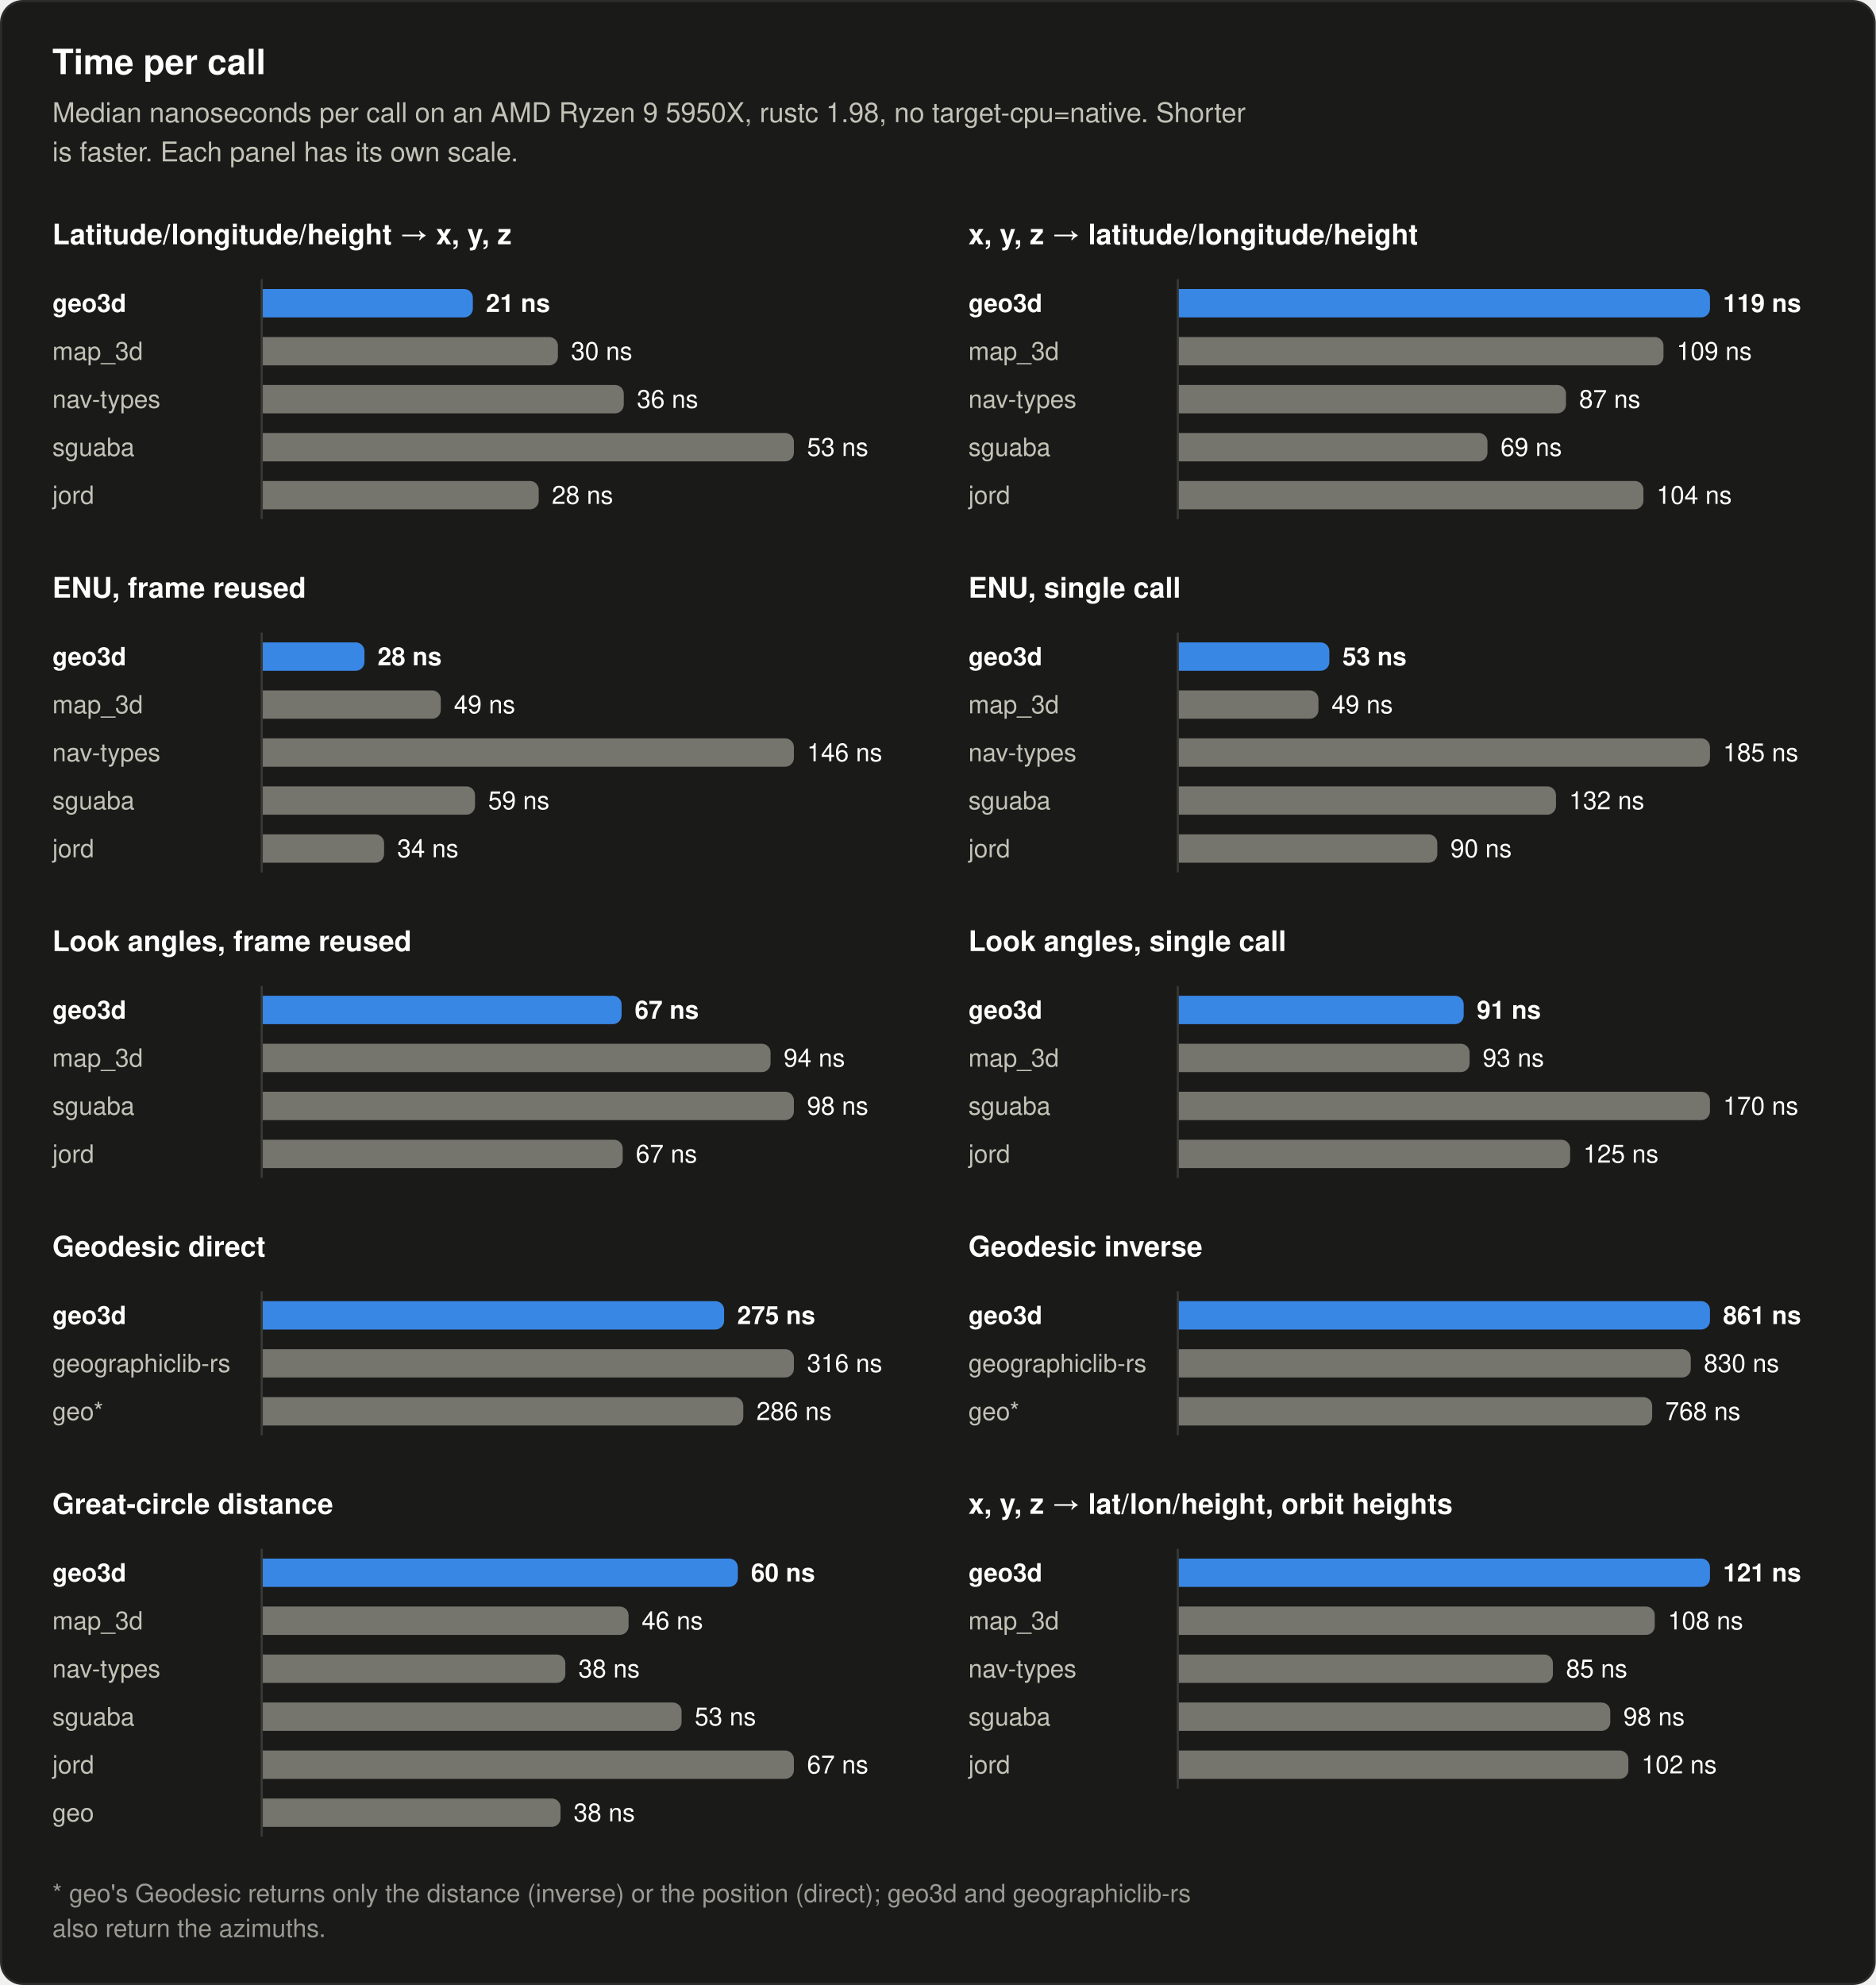
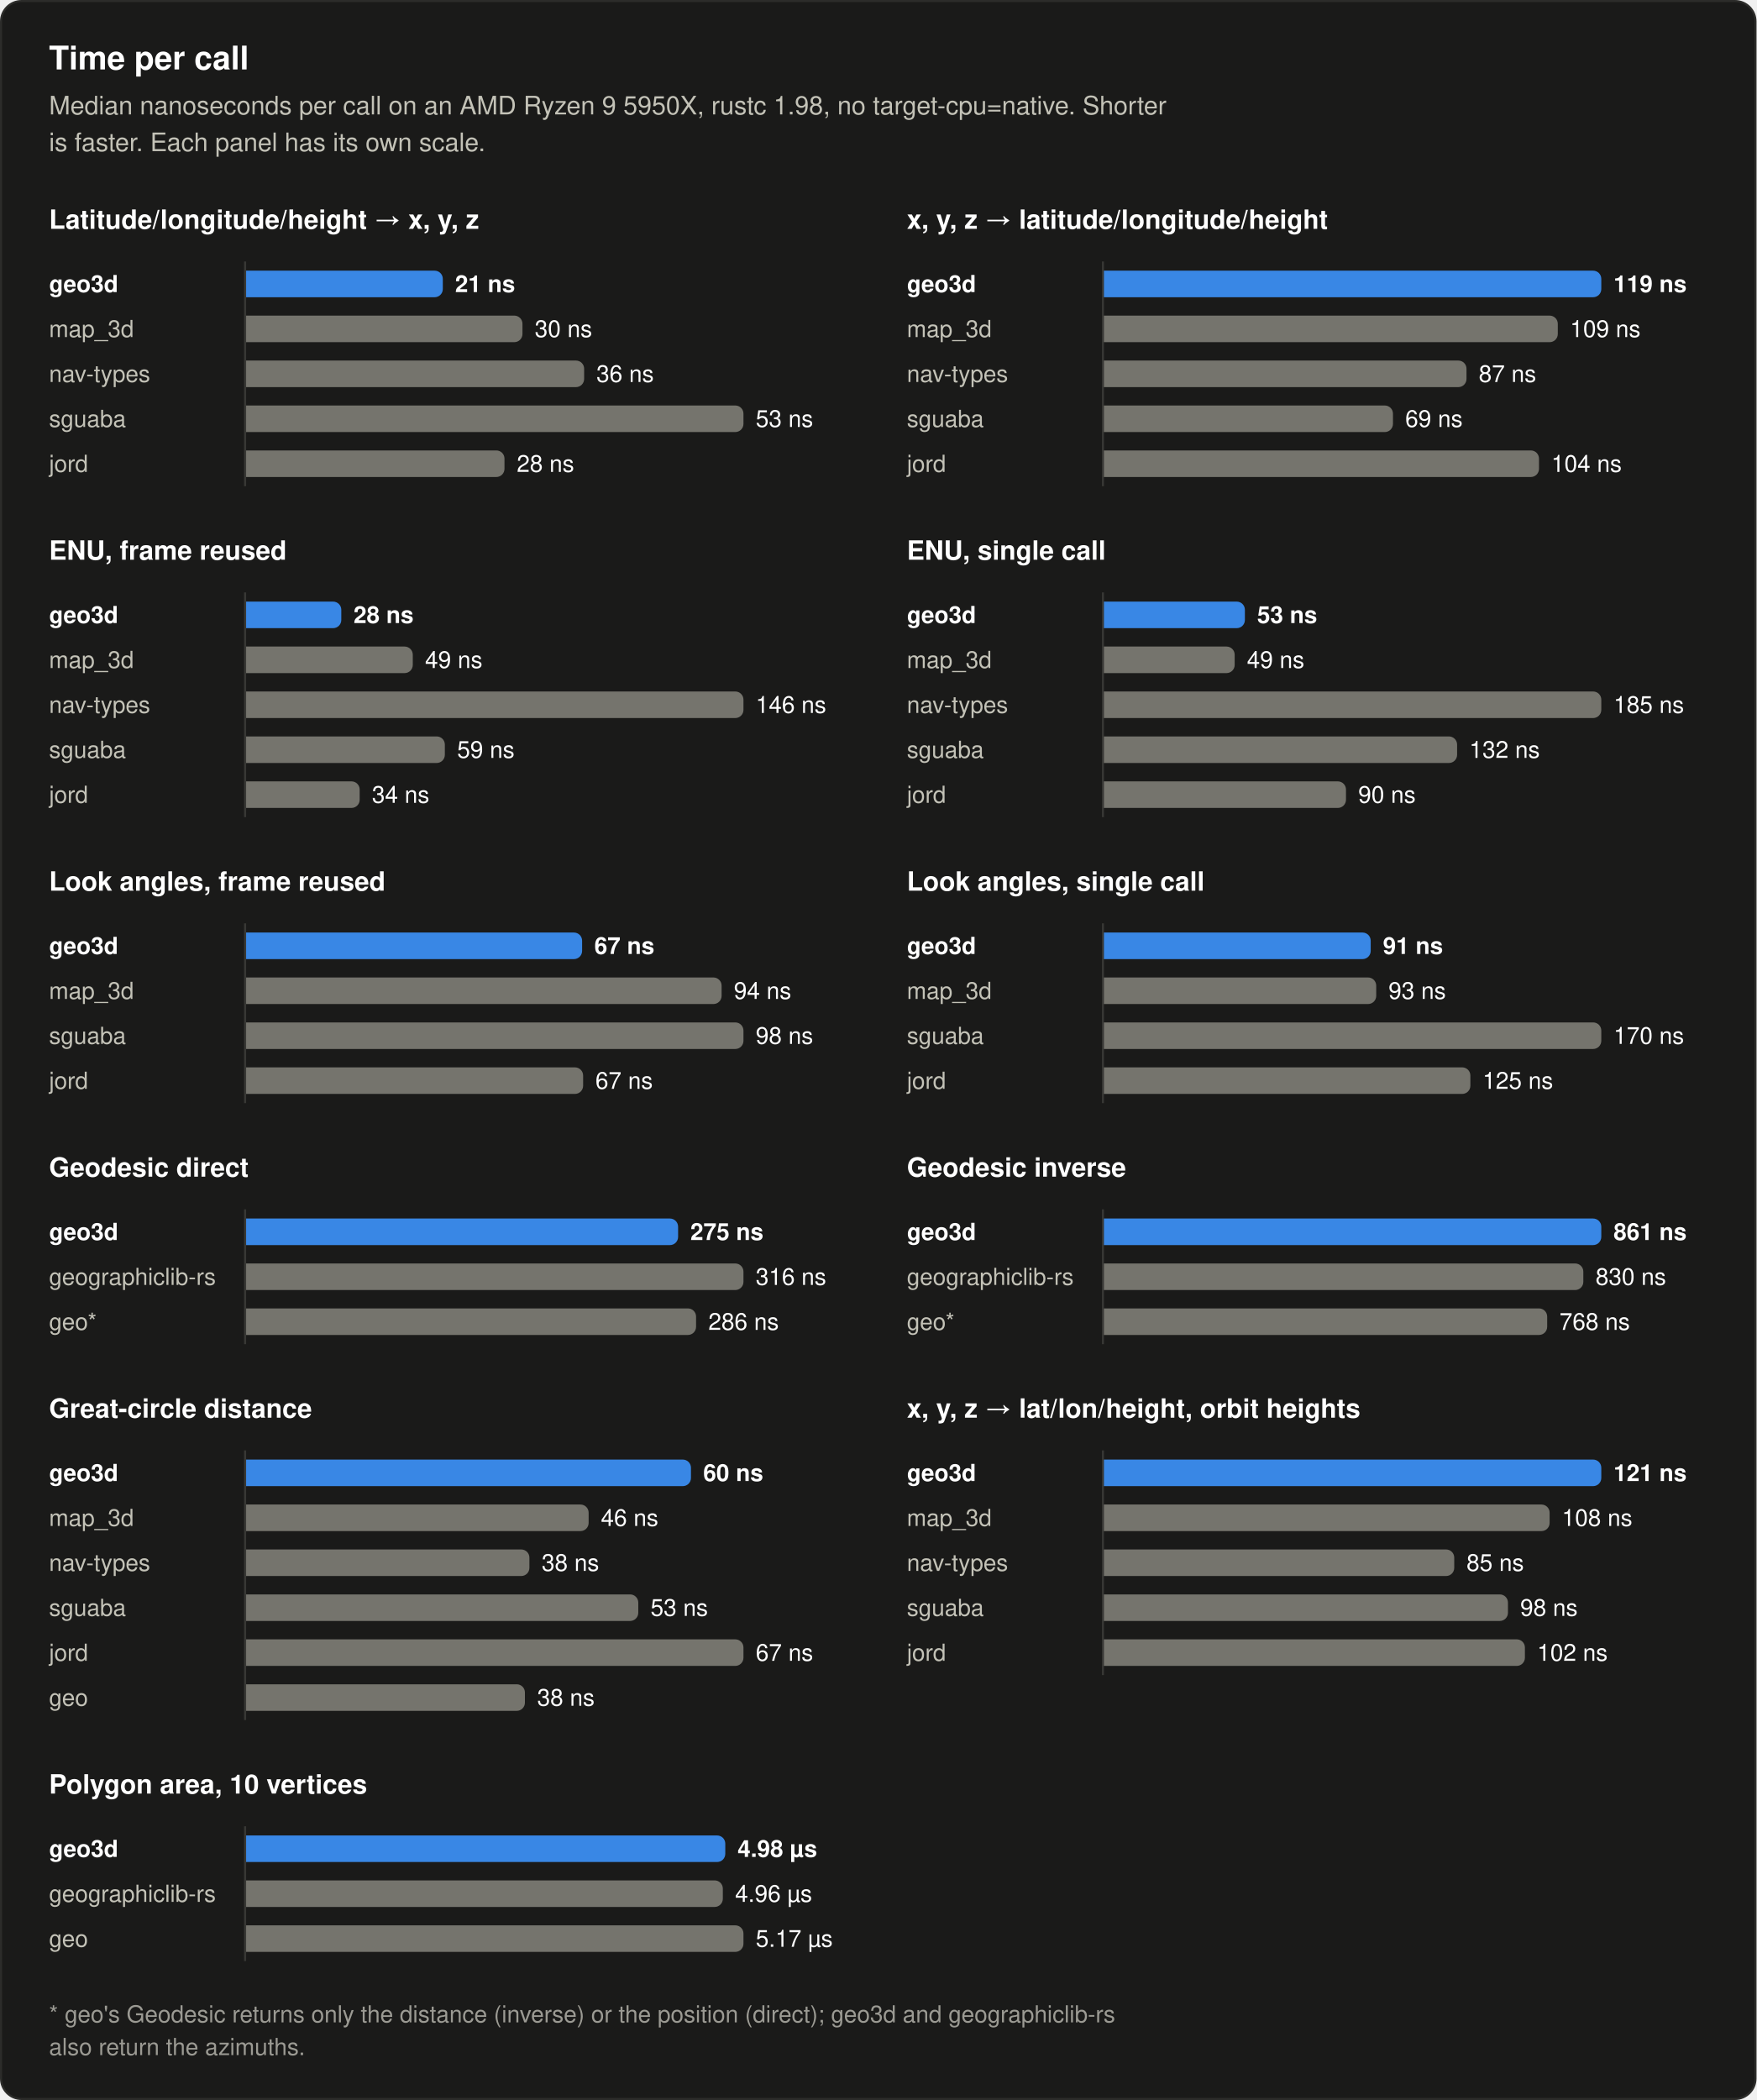
- <svg xmlns="http://www.w3.org/2000/svg" width="860" height="910" viewBox="0 0 860 910" font-family="system-ui, -apple-system, 'Segoe UI', Helvetica, Arial, sans-serif" role="img" aria-label="Time per call for 10 operations; geo3d is fastest in 3 and tied in 2">
-   <rect x="0.5" y="0.5" width="859" height="909" rx="10" fill="#1a1a19" stroke="#2c2c2a" />
+ <svg xmlns="http://www.w3.org/2000/svg" width="860" height="1028" viewBox="0 0 860 1028" font-family="system-ui, -apple-system, 'Segoe UI', Helvetica, Arial, sans-serif" role="img" aria-label="Time per call for 11 operations; geo3d is fastest in 3 and tied in 3">
+   <rect x="0.5" y="0.5" width="859" height="1027" rx="10" fill="#1a1a19" stroke="#2c2c2a" />
  <text x="24.0" y="34.0" font-size="16" font-weight="600" fill="#ffffff" text-anchor="start">Time per call</text>
  <text x="24.0" y="56.0" font-size="12.5" font-weight="400" fill="#c3c2b7" text-anchor="start">Median nanoseconds per call on an AMD Ryzen 9 5950X, rustc 1.98, no target-cpu=native. Shorter</text>
  <text x="24.0" y="74.0" font-size="12.5" font-weight="400" fill="#c3c2b7" text-anchor="start">is faster. Each panel has its own scale.</text>
  <text x="24.0" y="112.0" font-size="13" font-weight="600" fill="#ffffff" text-anchor="start">Latitude/longitude/height → x, y, z</text>
  <text x="24.0" y="143.0" font-size="11.5" font-weight="600" fill="#ffffff" text-anchor="start">geo3d</text>
  <path d="M120.0,132.5 H212.8 A4.0,4.0 0 0 1 216.8,136.5 V141.5 A4.0,4.0 0 0 1 212.8,145.5 H120.0 Z" fill="#3987e5" />
  <text x="222.8" y="143.0" font-size="11.5" font-weight="600" fill="#ffffff" text-anchor="start">21 ns</text>
  <text x="24.0" y="165.0" font-size="11.5" font-weight="400" fill="#c3c2b7" text-anchor="start">map_3d</text>
  <path d="M120.0,154.5 H251.8 A4.0,4.0 0 0 1 255.8,158.5 V163.5 A4.0,4.0 0 0 1 251.8,167.5 H120.0 Z" fill="#75746d" />
  <text x="261.8" y="165.0" font-size="11.5" font-weight="400" fill="#ffffff" text-anchor="start">30 ns</text>
  <text x="24.0" y="187.0" font-size="11.5" font-weight="400" fill="#c3c2b7" text-anchor="start">nav-types</text>
  <path d="M120.0,176.5 H282.0 A4.0,4.0 0 0 1 286.0,180.5 V185.5 A4.0,4.0 0 0 1 282.0,189.5 H120.0 Z" fill="#75746d" />
  <text x="292.0" y="187.0" font-size="11.5" font-weight="400" fill="#ffffff" text-anchor="start">36 ns</text>
  <text x="24.0" y="209.0" font-size="11.5" font-weight="400" fill="#c3c2b7" text-anchor="start">sguaba</text>
  <path d="M120.0,198.5 H360.0 A4.0,4.0 0 0 1 364.0,202.5 V207.5 A4.0,4.0 0 0 1 360.0,211.5 H120.0 Z" fill="#75746d" />
  <text x="370.0" y="209.0" font-size="11.5" font-weight="400" fill="#ffffff" text-anchor="start">53 ns</text>
  <text x="24.0" y="231.0" font-size="11.5" font-weight="400" fill="#c3c2b7" text-anchor="start">jord</text>
  <path d="M120.0,220.5 H243.0 A4.0,4.0 0 0 1 247.0,224.5 V229.5 A4.0,4.0 0 0 1 243.0,233.5 H120.0 Z" fill="#75746d" />
  <text x="253.0" y="231.0" font-size="11.5" font-weight="400" fill="#ffffff" text-anchor="start">28 ns</text>
  <line x1="120.0" y1="128" x2="120.0" y2="238" stroke="#383835" />
  <text x="444.0" y="112.0" font-size="13" font-weight="600" fill="#ffffff" text-anchor="start">x, y, z → latitude/longitude/height</text>
  <text x="444.0" y="143.0" font-size="11.5" font-weight="600" fill="#ffffff" text-anchor="start">geo3d</text>
  <path d="M540.0,132.5 H780.0 A4.0,4.0 0 0 1 784.0,136.5 V141.5 A4.0,4.0 0 0 1 780.0,145.5 H540.0 Z" fill="#3987e5" />
  <text x="790.0" y="143.0" font-size="11.5" font-weight="600" fill="#ffffff" text-anchor="start">119 ns</text>
  <text x="444.0" y="165.0" font-size="11.5" font-weight="400" fill="#c3c2b7" text-anchor="start">map_3d</text>
  <path d="M540.0,154.5 H758.7 A4.0,4.0 0 0 1 762.7,158.5 V163.5 A4.0,4.0 0 0 1 758.7,167.5 H540.0 Z" fill="#75746d" />
  <text x="768.7" y="165.0" font-size="11.5" font-weight="400" fill="#ffffff" text-anchor="start">109 ns</text>
  <text x="444.0" y="187.0" font-size="11.5" font-weight="400" fill="#c3c2b7" text-anchor="start">nav-types</text>
  <path d="M540.0,176.5 H714.0 A4.0,4.0 0 0 1 718.0,180.5 V185.5 A4.0,4.0 0 0 1 714.0,189.5 H540.0 Z" fill="#75746d" />
  <text x="724.0" y="187.0" font-size="11.5" font-weight="400" fill="#ffffff" text-anchor="start">87 ns</text>
  <text x="444.0" y="209.0" font-size="11.5" font-weight="400" fill="#c3c2b7" text-anchor="start">sguaba</text>
  <path d="M540.0,198.5 H678.0 A4.0,4.0 0 0 1 682.0,202.5 V207.5 A4.0,4.0 0 0 1 678.0,211.5 H540.0 Z" fill="#75746d" />
  <text x="688.0" y="209.0" font-size="11.5" font-weight="400" fill="#ffffff" text-anchor="start">69 ns</text>
  <text x="444.0" y="231.0" font-size="11.5" font-weight="400" fill="#c3c2b7" text-anchor="start">jord</text>
  <path d="M540.0,220.5 H749.5 A4.0,4.0 0 0 1 753.5,224.5 V229.5 A4.0,4.0 0 0 1 749.5,233.5 H540.0 Z" fill="#75746d" />
  <text x="759.5" y="231.0" font-size="11.5" font-weight="400" fill="#ffffff" text-anchor="start">104 ns</text>
  <line x1="540.0" y1="128" x2="540.0" y2="238" stroke="#383835" />
  <text x="24.0" y="274.0" font-size="13" font-weight="600" fill="#ffffff" text-anchor="start">ENU, frame reused</text>
  <text x="24.0" y="305.0" font-size="11.5" font-weight="600" fill="#ffffff" text-anchor="start">geo3d</text>
  <path d="M120.0,294.5 H163.1 A4.0,4.0 0 0 1 167.1,298.5 V303.5 A4.0,4.0 0 0 1 163.1,307.5 H120.0 Z" fill="#3987e5" />
  <text x="173.1" y="305.0" font-size="11.5" font-weight="600" fill="#ffffff" text-anchor="start">28 ns</text>
  <text x="24.0" y="327.0" font-size="11.5" font-weight="400" fill="#c3c2b7" text-anchor="start">map_3d</text>
  <path d="M120.0,316.5 H198.1 A4.0,4.0 0 0 1 202.1,320.5 V325.5 A4.0,4.0 0 0 1 198.1,329.5 H120.0 Z" fill="#75746d" />
  <text x="208.1" y="327.0" font-size="11.5" font-weight="400" fill="#ffffff" text-anchor="start">49 ns</text>
  <text x="24.0" y="349.0" font-size="11.5" font-weight="400" fill="#c3c2b7" text-anchor="start">nav-types</text>
  <path d="M120.0,338.5 H360.0 A4.0,4.0 0 0 1 364.0,342.5 V347.5 A4.0,4.0 0 0 1 360.0,351.5 H120.0 Z" fill="#75746d" />
  <text x="370.0" y="349.0" font-size="11.5" font-weight="400" fill="#ffffff" text-anchor="start">146 ns</text>
  <text x="24.0" y="371.0" font-size="11.5" font-weight="400" fill="#c3c2b7" text-anchor="start">sguaba</text>
  <path d="M120.0,360.5 H213.8 A4.0,4.0 0 0 1 217.8,364.5 V369.5 A4.0,4.0 0 0 1 213.8,373.5 H120.0 Z" fill="#75746d" />
  <text x="223.8" y="371.0" font-size="11.5" font-weight="400" fill="#ffffff" text-anchor="start">59 ns</text>
  <text x="24.0" y="393.0" font-size="11.5" font-weight="400" fill="#c3c2b7" text-anchor="start">jord</text>
  <path d="M120.0,382.5 H172.1 A4.0,4.0 0 0 1 176.1,386.5 V391.5 A4.0,4.0 0 0 1 172.1,395.5 H120.0 Z" fill="#75746d" />
  <text x="182.1" y="393.0" font-size="11.5" font-weight="400" fill="#ffffff" text-anchor="start">34 ns</text>
  <line x1="120.0" y1="290" x2="120.0" y2="400" stroke="#383835" />
  <text x="444.0" y="274.0" font-size="13" font-weight="600" fill="#ffffff" text-anchor="start">ENU, single call</text>
  <text x="444.0" y="305.0" font-size="11.5" font-weight="600" fill="#ffffff" text-anchor="start">geo3d</text>
  <path d="M540.0,294.5 H605.5 A4.0,4.0 0 0 1 609.5,298.5 V303.5 A4.0,4.0 0 0 1 605.5,307.5 H540.0 Z" fill="#3987e5" />
  <text x="615.5" y="305.0" font-size="11.5" font-weight="600" fill="#ffffff" text-anchor="start">53 ns</text>
  <text x="444.0" y="327.0" font-size="11.5" font-weight="400" fill="#c3c2b7" text-anchor="start">map_3d</text>
  <path d="M540.0,316.5 H600.5 A4.0,4.0 0 0 1 604.5,320.5 V325.5 A4.0,4.0 0 0 1 600.5,329.5 H540.0 Z" fill="#75746d" />
  <text x="610.5" y="327.0" font-size="11.5" font-weight="400" fill="#ffffff" text-anchor="start">49 ns</text>
  <text x="444.0" y="349.0" font-size="11.5" font-weight="400" fill="#c3c2b7" text-anchor="start">nav-types</text>
  <path d="M540.0,338.5 H780.0 A4.0,4.0 0 0 1 784.0,342.5 V347.5 A4.0,4.0 0 0 1 780.0,351.5 H540.0 Z" fill="#75746d" />
  <text x="790.0" y="349.0" font-size="11.5" font-weight="400" fill="#ffffff" text-anchor="start">185 ns</text>
  <text x="444.0" y="371.0" font-size="11.5" font-weight="400" fill="#c3c2b7" text-anchor="start">sguaba</text>
  <path d="M540.0,360.5 H709.4 A4.0,4.0 0 0 1 713.4,364.5 V369.5 A4.0,4.0 0 0 1 709.4,373.5 H540.0 Z" fill="#75746d" />
  <text x="719.4" y="371.0" font-size="11.5" font-weight="400" fill="#ffffff" text-anchor="start">132 ns</text>
  <text x="444.0" y="393.0" font-size="11.5" font-weight="400" fill="#c3c2b7" text-anchor="start">jord</text>
  <path d="M540.0,382.5 H655.0 A4.0,4.0 0 0 1 659.0,386.5 V391.5 A4.0,4.0 0 0 1 655.0,395.5 H540.0 Z" fill="#75746d" />
  <text x="665.0" y="393.0" font-size="11.5" font-weight="400" fill="#ffffff" text-anchor="start">90 ns</text>
  <line x1="540.0" y1="290" x2="540.0" y2="400" stroke="#383835" />
  <text x="24.0" y="436.0" font-size="13" font-weight="600" fill="#ffffff" text-anchor="start">Look angles, frame reused</text>
  <text x="24.0" y="467.0" font-size="11.5" font-weight="600" fill="#ffffff" text-anchor="start">geo3d</text>
  <path d="M120.0,456.5 H281.0 A4.0,4.0 0 0 1 285.0,460.5 V465.5 A4.0,4.0 0 0 1 281.0,469.5 H120.0 Z" fill="#3987e5" />
  <text x="291.0" y="467.0" font-size="11.5" font-weight="600" fill="#ffffff" text-anchor="start">67 ns</text>
  <text x="24.0" y="489.0" font-size="11.5" font-weight="400" fill="#c3c2b7" text-anchor="start">map_3d</text>
  <path d="M120.0,478.5 H349.3 A4.0,4.0 0 0 1 353.3,482.5 V487.5 A4.0,4.0 0 0 1 349.3,491.5 H120.0 Z" fill="#75746d" />
  <text x="359.3" y="489.0" font-size="11.5" font-weight="400" fill="#ffffff" text-anchor="start">94 ns</text>
  <text x="24.0" y="511.0" font-size="11.5" font-weight="400" fill="#c3c2b7" text-anchor="start">sguaba</text>
  <path d="M120.0,500.5 H360.0 A4.0,4.0 0 0 1 364.0,504.5 V509.5 A4.0,4.0 0 0 1 360.0,513.5 H120.0 Z" fill="#75746d" />
  <text x="370.0" y="511.0" font-size="11.5" font-weight="400" fill="#ffffff" text-anchor="start">98 ns</text>
  <text x="24.0" y="533.0" font-size="11.5" font-weight="400" fill="#c3c2b7" text-anchor="start">jord</text>
  <path d="M120.0,522.5 H281.5 A4.0,4.0 0 0 1 285.5,526.5 V531.5 A4.0,4.0 0 0 1 281.5,535.5 H120.0 Z" fill="#75746d" />
  <text x="291.5" y="533.0" font-size="11.5" font-weight="400" fill="#ffffff" text-anchor="start">67 ns</text>
  <line x1="120.0" y1="452" x2="120.0" y2="540" stroke="#383835" />
  <text x="444.0" y="436.0" font-size="13" font-weight="600" fill="#ffffff" text-anchor="start">Look angles, single call</text>
  <text x="444.0" y="467.0" font-size="11.5" font-weight="600" fill="#ffffff" text-anchor="start">geo3d</text>
  <path d="M540.0,456.5 H667.1 A4.0,4.0 0 0 1 671.1,460.5 V465.5 A4.0,4.0 0 0 1 667.1,469.5 H540.0 Z" fill="#3987e5" />
  <text x="677.1" y="467.0" font-size="11.5" font-weight="600" fill="#ffffff" text-anchor="start">91 ns</text>
  <text x="444.0" y="489.0" font-size="11.5" font-weight="400" fill="#c3c2b7" text-anchor="start">map_3d</text>
  <path d="M540.0,478.5 H669.8 A4.0,4.0 0 0 1 673.8,482.5 V487.5 A4.0,4.0 0 0 1 669.8,491.5 H540.0 Z" fill="#75746d" />
  <text x="679.8" y="489.0" font-size="11.5" font-weight="400" fill="#ffffff" text-anchor="start">93 ns</text>
  <text x="444.0" y="511.0" font-size="11.5" font-weight="400" fill="#c3c2b7" text-anchor="start">sguaba</text>
  <path d="M540.0,500.5 H780.0 A4.0,4.0 0 0 1 784.0,504.5 V509.5 A4.0,4.0 0 0 1 780.0,513.5 H540.0 Z" fill="#75746d" />
  <text x="790.0" y="511.0" font-size="11.5" font-weight="400" fill="#ffffff" text-anchor="start">170 ns</text>
  <text x="444.0" y="533.0" font-size="11.5" font-weight="400" fill="#c3c2b7" text-anchor="start">jord</text>
  <path d="M540.0,522.5 H715.9 A4.0,4.0 0 0 1 719.9,526.5 V531.5 A4.0,4.0 0 0 1 715.9,535.5 H540.0 Z" fill="#75746d" />
  <text x="725.9" y="533.0" font-size="11.5" font-weight="400" fill="#ffffff" text-anchor="start">125 ns</text>
  <line x1="540.0" y1="452" x2="540.0" y2="540" stroke="#383835" />
  <text x="24.0" y="576.0" font-size="13" font-weight="600" fill="#ffffff" text-anchor="start">Geodesic direct</text>
  <text x="24.0" y="607.0" font-size="11.5" font-weight="600" fill="#ffffff" text-anchor="start">geo3d</text>
  <path d="M120.0,596.5 H328.0 A4.0,4.0 0 0 1 332.0,600.5 V605.5 A4.0,4.0 0 0 1 328.0,609.5 H120.0 Z" fill="#3987e5" />
  <text x="338.0" y="607.0" font-size="11.5" font-weight="600" fill="#ffffff" text-anchor="start">275 ns</text>
  <text x="24.0" y="629.0" font-size="11.5" font-weight="400" fill="#c3c2b7" text-anchor="start">geographiclib-rs</text>
  <path d="M120.0,618.5 H360.0 A4.0,4.0 0 0 1 364.0,622.5 V627.5 A4.0,4.0 0 0 1 360.0,631.5 H120.0 Z" fill="#75746d" />
  <text x="370.0" y="629.0" font-size="11.5" font-weight="400" fill="#ffffff" text-anchor="start">316 ns</text>
  <text x="24.0" y="651.0" font-size="11.5" font-weight="400" fill="#c3c2b7" text-anchor="start">geo*</text>
  <path d="M120.0,640.5 H336.8 A4.0,4.0 0 0 1 340.8,644.5 V649.5 A4.0,4.0 0 0 1 336.8,653.5 H120.0 Z" fill="#75746d" />
  <text x="346.8" y="651.0" font-size="11.5" font-weight="400" fill="#ffffff" text-anchor="start">286 ns</text>
  <line x1="120.0" y1="592" x2="120.0" y2="658" stroke="#383835" />
  <text x="444.0" y="576.0" font-size="13" font-weight="600" fill="#ffffff" text-anchor="start">Geodesic inverse</text>
  <text x="444.0" y="607.0" font-size="11.5" font-weight="600" fill="#ffffff" text-anchor="start">geo3d</text>
  <path d="M540.0,596.5 H780.0 A4.0,4.0 0 0 1 784.0,600.5 V605.5 A4.0,4.0 0 0 1 780.0,609.5 H540.0 Z" fill="#3987e5" />
  <text x="790.0" y="607.0" font-size="11.5" font-weight="600" fill="#ffffff" text-anchor="start">861 ns</text>
  <text x="444.0" y="629.0" font-size="11.5" font-weight="400" fill="#c3c2b7" text-anchor="start">geographiclib-rs</text>
  <path d="M540.0,618.5 H771.2 A4.0,4.0 0 0 1 775.2,622.5 V627.5 A4.0,4.0 0 0 1 771.2,631.5 H540.0 Z" fill="#75746d" />
  <text x="781.2" y="629.0" font-size="11.5" font-weight="400" fill="#ffffff" text-anchor="start">830 ns</text>
  <text x="444.0" y="651.0" font-size="11.5" font-weight="400" fill="#c3c2b7" text-anchor="start">geo*</text>
  <path d="M540.0,640.5 H753.5 A4.0,4.0 0 0 1 757.5,644.5 V649.5 A4.0,4.0 0 0 1 753.5,653.5 H540.0 Z" fill="#75746d" />
  <text x="763.5" y="651.0" font-size="11.5" font-weight="400" fill="#ffffff" text-anchor="start">768 ns</text>
  <line x1="540.0" y1="592" x2="540.0" y2="658" stroke="#383835" />
  <text x="24.0" y="694.0" font-size="13" font-weight="600" fill="#ffffff" text-anchor="start">Great-circle distance</text>
  <text x="24.0" y="725.0" font-size="11.5" font-weight="600" fill="#ffffff" text-anchor="start">geo3d</text>
  <path d="M120.0,714.5 H334.3 A4.0,4.0 0 0 1 338.3,718.5 V723.5 A4.0,4.0 0 0 1 334.3,727.5 H120.0 Z" fill="#3987e5" />
  <text x="344.3" y="725.0" font-size="11.5" font-weight="600" fill="#ffffff" text-anchor="start">60 ns</text>
  <text x="24.0" y="747.0" font-size="11.5" font-weight="400" fill="#c3c2b7" text-anchor="start">map_3d</text>
  <path d="M120.0,736.5 H284.2 A4.0,4.0 0 0 1 288.2,740.5 V745.5 A4.0,4.0 0 0 1 284.2,749.5 H120.0 Z" fill="#75746d" />
  <text x="294.2" y="747.0" font-size="11.5" font-weight="400" fill="#ffffff" text-anchor="start">46 ns</text>
  <text x="24.0" y="769.0" font-size="11.5" font-weight="400" fill="#c3c2b7" text-anchor="start">nav-types</text>
  <path d="M120.0,758.5 H255.2 A4.0,4.0 0 0 1 259.2,762.5 V767.5 A4.0,4.0 0 0 1 255.2,771.5 H120.0 Z" fill="#75746d" />
  <text x="265.2" y="769.0" font-size="11.5" font-weight="400" fill="#ffffff" text-anchor="start">38 ns</text>
  <text x="24.0" y="791.0" font-size="11.5" font-weight="400" fill="#c3c2b7" text-anchor="start">sguaba</text>
  <path d="M120.0,780.5 H308.5 A4.0,4.0 0 0 1 312.5,784.5 V789.5 A4.0,4.0 0 0 1 308.5,793.5 H120.0 Z" fill="#75746d" />
  <text x="318.5" y="791.0" font-size="11.5" font-weight="400" fill="#ffffff" text-anchor="start">53 ns</text>
  <text x="24.0" y="813.0" font-size="11.5" font-weight="400" fill="#c3c2b7" text-anchor="start">jord</text>
  <path d="M120.0,802.5 H360.0 A4.0,4.0 0 0 1 364.0,806.5 V811.5 A4.0,4.0 0 0 1 360.0,815.5 H120.0 Z" fill="#75746d" />
  <text x="370.0" y="813.0" font-size="11.5" font-weight="400" fill="#ffffff" text-anchor="start">67 ns</text>
  <text x="24.0" y="835.0" font-size="11.5" font-weight="400" fill="#c3c2b7" text-anchor="start">geo</text>
  <path d="M120.0,824.5 H253.0 A4.0,4.0 0 0 1 257.0,828.5 V833.5 A4.0,4.0 0 0 1 253.0,837.5 H120.0 Z" fill="#75746d" />
  <text x="263.0" y="835.0" font-size="11.5" font-weight="400" fill="#ffffff" text-anchor="start">38 ns</text>
  <line x1="120.0" y1="710" x2="120.0" y2="842" stroke="#383835" />
  <text x="444.0" y="694.0" font-size="13" font-weight="600" fill="#ffffff" text-anchor="start">x, y, z → lat/lon/height, orbit heights</text>
  <text x="444.0" y="725.0" font-size="11.5" font-weight="600" fill="#ffffff" text-anchor="start">geo3d</text>
  <path d="M540.0,714.5 H780.0 A4.0,4.0 0 0 1 784.0,718.5 V723.5 A4.0,4.0 0 0 1 780.0,727.5 H540.0 Z" fill="#3987e5" />
  <text x="790.0" y="725.0" font-size="11.5" font-weight="600" fill="#ffffff" text-anchor="start">121 ns</text>
  <text x="444.0" y="747.0" font-size="11.5" font-weight="400" fill="#c3c2b7" text-anchor="start">map_3d</text>
  <path d="M540.0,736.5 H754.7 A4.0,4.0 0 0 1 758.7,740.5 V745.5 A4.0,4.0 0 0 1 754.7,749.5 H540.0 Z" fill="#75746d" />
  <text x="764.7" y="747.0" font-size="11.5" font-weight="400" fill="#ffffff" text-anchor="start">108 ns</text>
  <text x="444.0" y="769.0" font-size="11.5" font-weight="400" fill="#c3c2b7" text-anchor="start">nav-types</text>
  <path d="M540.0,758.5 H708.0 A4.0,4.0 0 0 1 712.0,762.5 V767.5 A4.0,4.0 0 0 1 708.0,771.5 H540.0 Z" fill="#75746d" />
  <text x="718.0" y="769.0" font-size="11.5" font-weight="400" fill="#ffffff" text-anchor="start">85 ns</text>
  <text x="444.0" y="791.0" font-size="11.5" font-weight="400" fill="#c3c2b7" text-anchor="start">sguaba</text>
  <path d="M540.0,780.5 H734.3 A4.0,4.0 0 0 1 738.3,784.5 V789.5 A4.0,4.0 0 0 1 734.3,793.5 H540.0 Z" fill="#75746d" />
  <text x="744.3" y="791.0" font-size="11.5" font-weight="400" fill="#ffffff" text-anchor="start">98 ns</text>
  <text x="444.0" y="813.0" font-size="11.5" font-weight="400" fill="#c3c2b7" text-anchor="start">jord</text>
  <path d="M540.0,802.5 H742.6 A4.0,4.0 0 0 1 746.6,806.5 V811.5 A4.0,4.0 0 0 1 742.6,815.5 H540.0 Z" fill="#75746d" />
  <text x="752.6" y="813.0" font-size="11.5" font-weight="400" fill="#ffffff" text-anchor="start">102 ns</text>
  <line x1="540.0" y1="710" x2="540.0" y2="820" stroke="#383835" />
-   <text x="24.0" y="872.0" font-size="11.5" font-weight="400" fill="#9b9a93" text-anchor="start">* geo's Geodesic returns only the distance (inverse) or the position (direct); geo3d and geographiclib-rs</text>
-   <text x="24.0" y="888.0" font-size="11.5" font-weight="400" fill="#9b9a93" text-anchor="start">also return the azimuths.</text>
+   <text x="24.0" y="878.0" font-size="13" font-weight="600" fill="#ffffff" text-anchor="start">Polygon area, 10 vertices</text>
+   <text x="24.0" y="909.0" font-size="11.5" font-weight="600" fill="#ffffff" text-anchor="start">geo3d</text>
+   <path d="M120.0,898.5 H351.1 A4.0,4.0 0 0 1 355.1,902.5 V907.5 A4.0,4.0 0 0 1 351.1,911.5 H120.0 Z" fill="#3987e5" />
+   <text x="361.1" y="909.0" font-size="11.5" font-weight="600" fill="#ffffff" text-anchor="start">4.98 µs</text>
+   <text x="24.0" y="931.0" font-size="11.5" font-weight="400" fill="#c3c2b7" text-anchor="start">geographiclib-rs</text>
+   <path d="M120.0,920.5 H349.9 A4.0,4.0 0 0 1 353.9,924.5 V929.5 A4.0,4.0 0 0 1 349.9,933.5 H120.0 Z" fill="#75746d" />
+   <text x="359.9" y="931.0" font-size="11.5" font-weight="400" fill="#ffffff" text-anchor="start">4.96 µs</text>
+   <text x="24.0" y="953.0" font-size="11.5" font-weight="400" fill="#c3c2b7" text-anchor="start">geo</text>
+   <path d="M120.0,942.5 H360.0 A4.0,4.0 0 0 1 364.0,946.5 V951.5 A4.0,4.0 0 0 1 360.0,955.5 H120.0 Z" fill="#75746d" />
+   <text x="370.0" y="953.0" font-size="11.5" font-weight="400" fill="#ffffff" text-anchor="start">5.17 µs</text>
+   <line x1="120.0" y1="894" x2="120.0" y2="960" stroke="#383835" />
+   <text x="24.0" y="990.0" font-size="11.5" font-weight="400" fill="#9b9a93" text-anchor="start">* geo's Geodesic returns only the distance (inverse) or the position (direct); geo3d and geographiclib-rs</text>
+   <text x="24.0" y="1006.0" font-size="11.5" font-weight="400" fill="#9b9a93" text-anchor="start">also return the azimuths.</text>
</svg>
